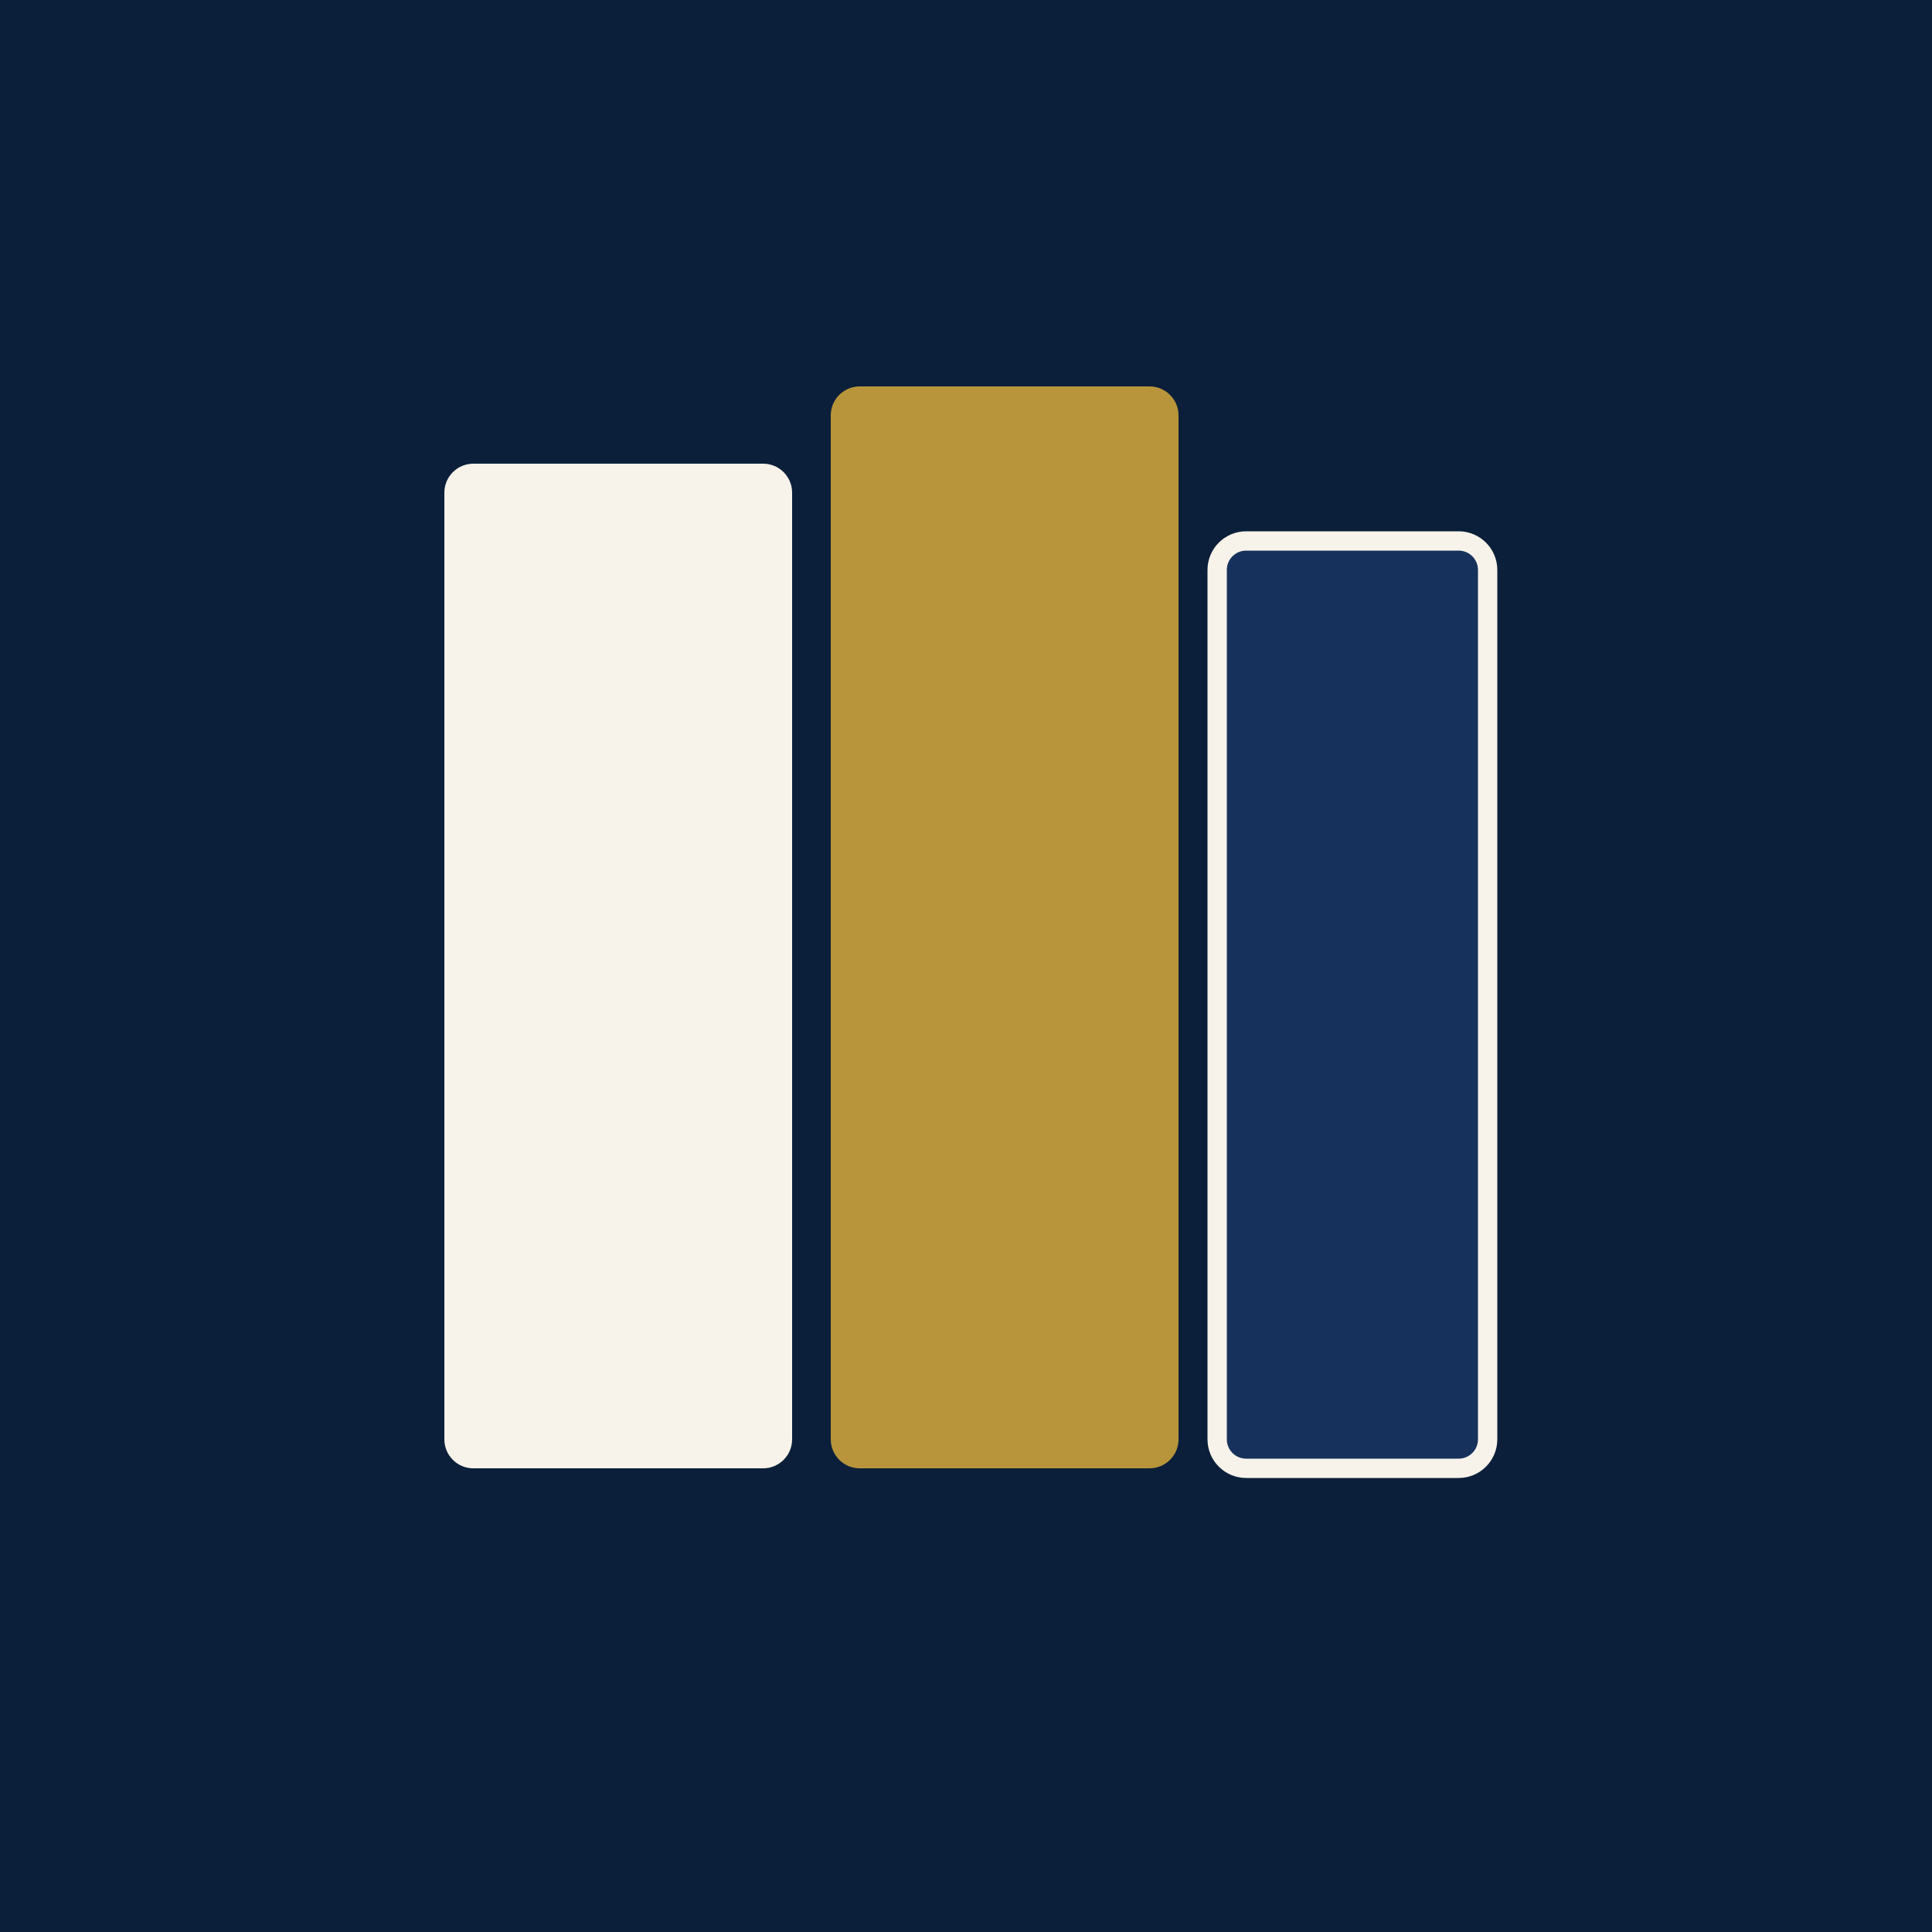
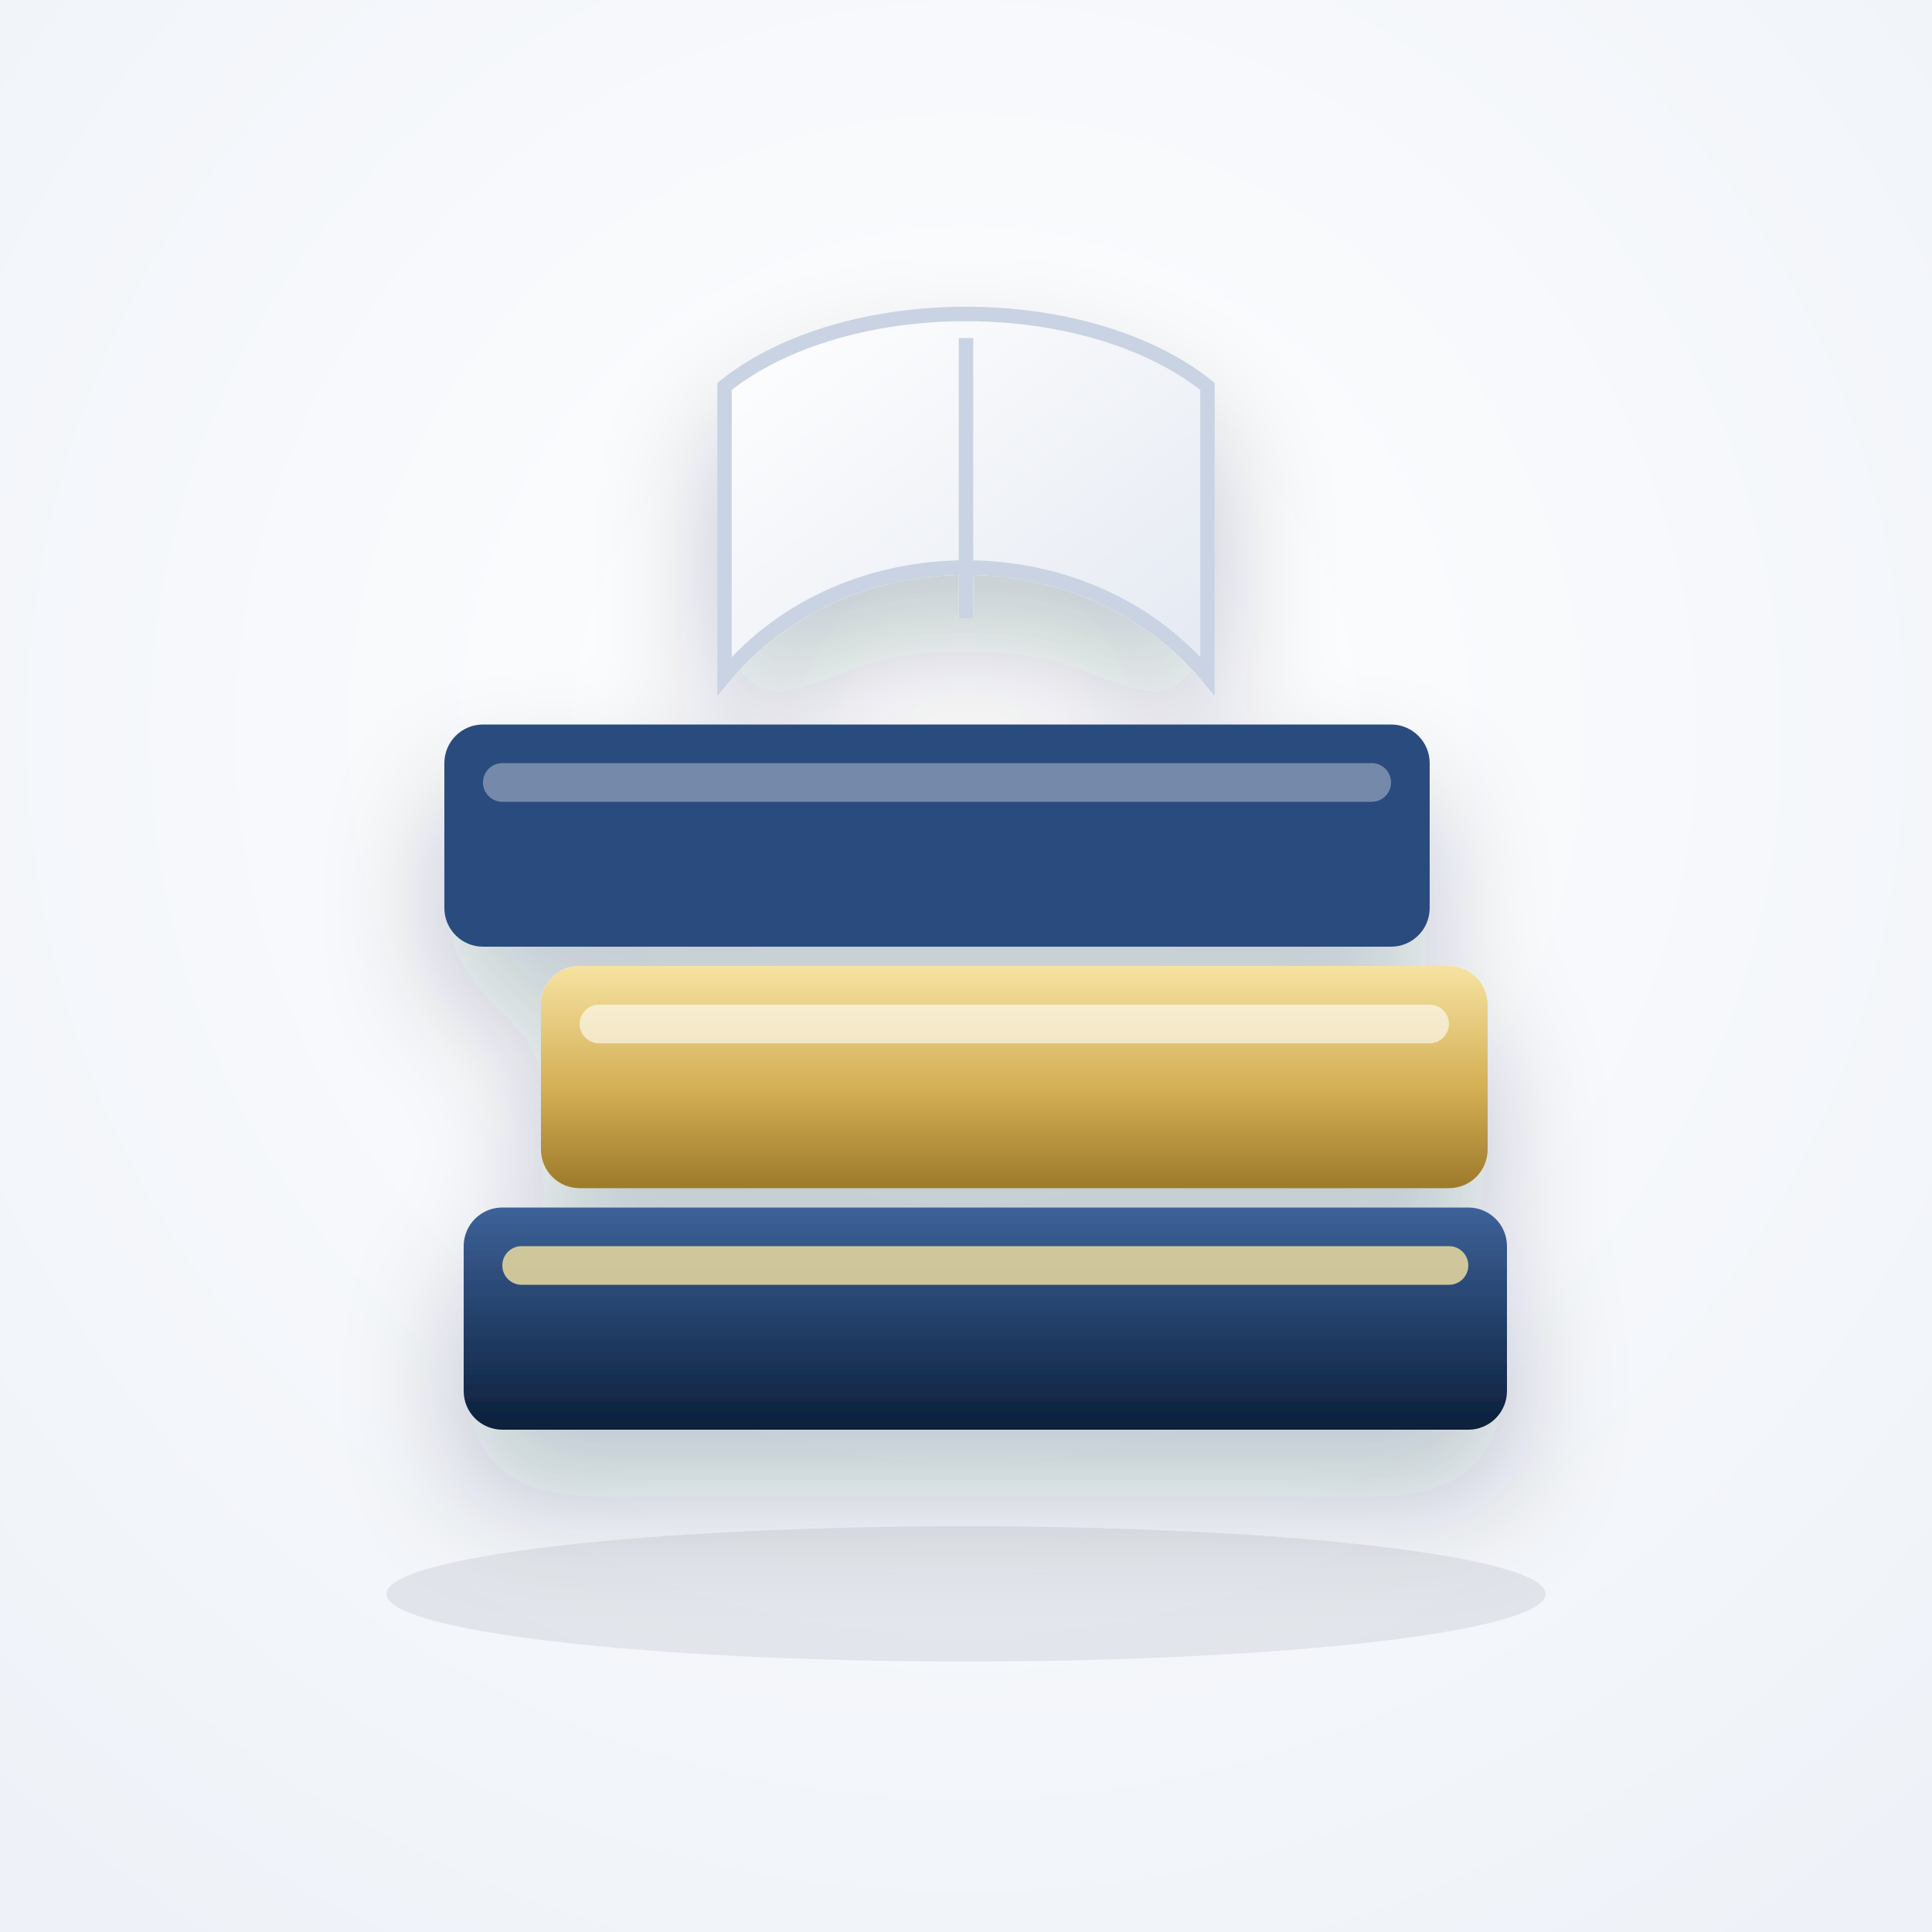
<svg xmlns="http://www.w3.org/2000/svg" width="400" height="400" viewBox="0 0 400 400" role="img" aria-label="Books and research">
-   <rect width="400" height="400" fill="#0B1F3A" />
-   <rect x="92" y="96" width="72" height="208" rx="6" fill="#F7F3EA" />
-   <rect x="172" y="80" width="72" height="224" rx="6" fill="#B8953A" />
-   <rect x="252" y="112" width="56" height="192" rx="6" fill="#16325C" stroke="#F7F3EA" stroke-width="4" />
+   <defs>
+     <radialGradient id="bg" cx="50%" cy="38%" r="75%">
+       <stop offset="0" stop-color="#FFFFFF" />
+       <stop offset="1" stop-color="#EEF2F8" />
+     </radialGradient>
+     <linearGradient id="navy" x1="0" y1="0" x2="0" y2="1">
+       <stop offset="0" stop-color="#3D6299" />
+       <stop offset="1" stop-color="#0B1F3A" />
+     </linearGradient>
+     <linearGradient id="gold" x1="0" y1="0" x2="0" y2="1">
+       <stop offset="0" stop-color="#F6E3A1" />
+       <stop offset=".55" stop-color="#D4AF55" />
+       <stop offset="1" stop-color="#9C7A2A" />
+     </linearGradient>
+     <linearGradient id="paper" x1="0" y1="0" x2="1" y2="1">
+       <stop offset="0" stop-color="#FFFFFF" />
+       <stop offset="1" stop-color="#E4E9F2" />
+     </linearGradient>
+     <linearGradient id="shine" x1="0" y1="0" x2="0" y2="1">
+       <stop offset="0" stop-color="#FFFFFF" stop-opacity=".55" />
+       <stop offset="1" stop-color="#FFFFFF" stop-opacity="0" />
+     </linearGradient>
+     <filter id="lift" x="-30%" y="-30%" width="160%" height="170%">
+       <feDropShadow dx="0" dy="14" stdDeviation="12" flood-color="#0B1F3A" flood-opacity=".22" />
+     </filter>
+   </defs>
+   <rect width="400" height="400" fill="url(#bg)" />
+   <ellipse cx="200" cy="330" rx="120" ry="14" fill="#0B1F3A" opacity=".08" />
+   <g filter="url(#lift)">
+     <rect x="96" y="250" width="216" height="46" rx="8" fill="url(#navy)" />
+     <rect x="104" y="258" width="200" height="8" rx="4" fill="#F6E3A1" opacity=".8" />
+     <rect x="112" y="200" width="196" height="46" rx="8" fill="url(#gold)" />
+     <rect x="120" y="208" width="180" height="8" rx="4" fill="#FFFFFF" opacity=".6" />
+     <rect x="92" y="150" width="204" height="46" rx="8" fill="#2B4C7E" />
+     <rect x="100" y="158" width="188" height="8" rx="4" fill="#FFFFFF" opacity=".35" />
+     <path d="M150 140 C175 110 225 110 250 140 L250 80 C225 60 175 60 150 80 Z" fill="url(#paper)" stroke="#C9D3E3" stroke-width="3" />
+     <path d="M200 70 V128" stroke="#C9D3E3" stroke-width="3" />
+   </g>
</svg>
